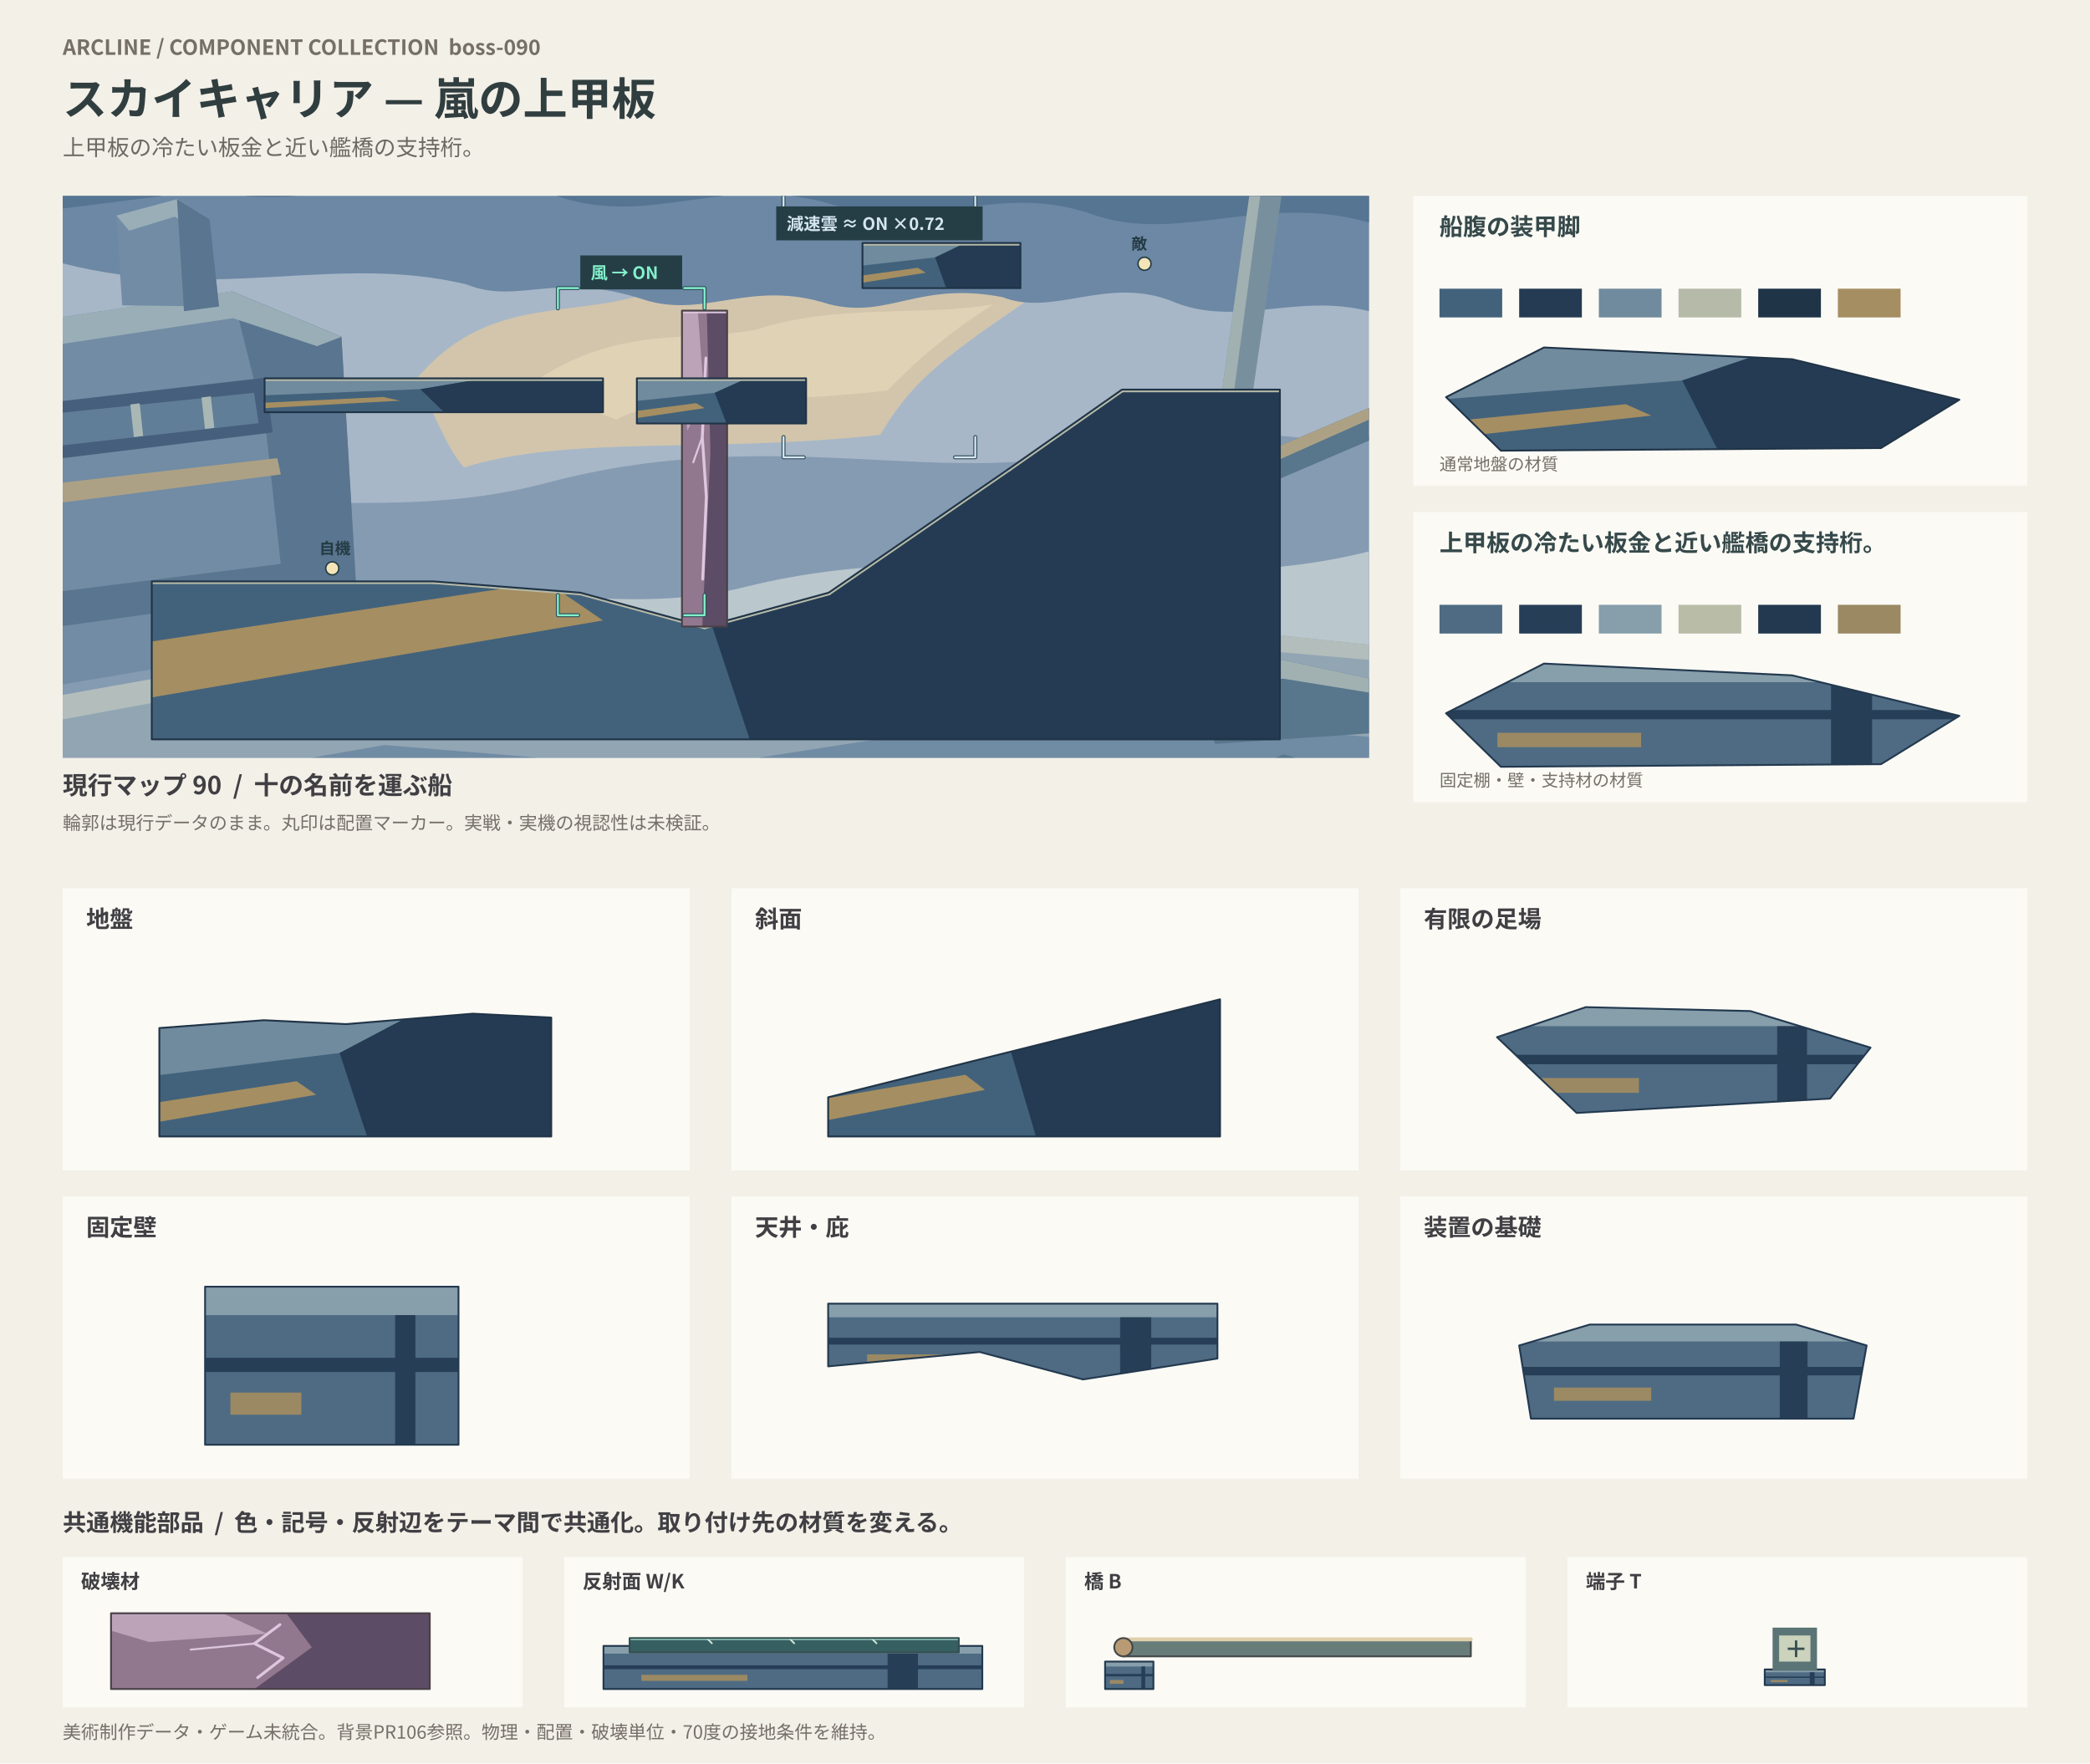
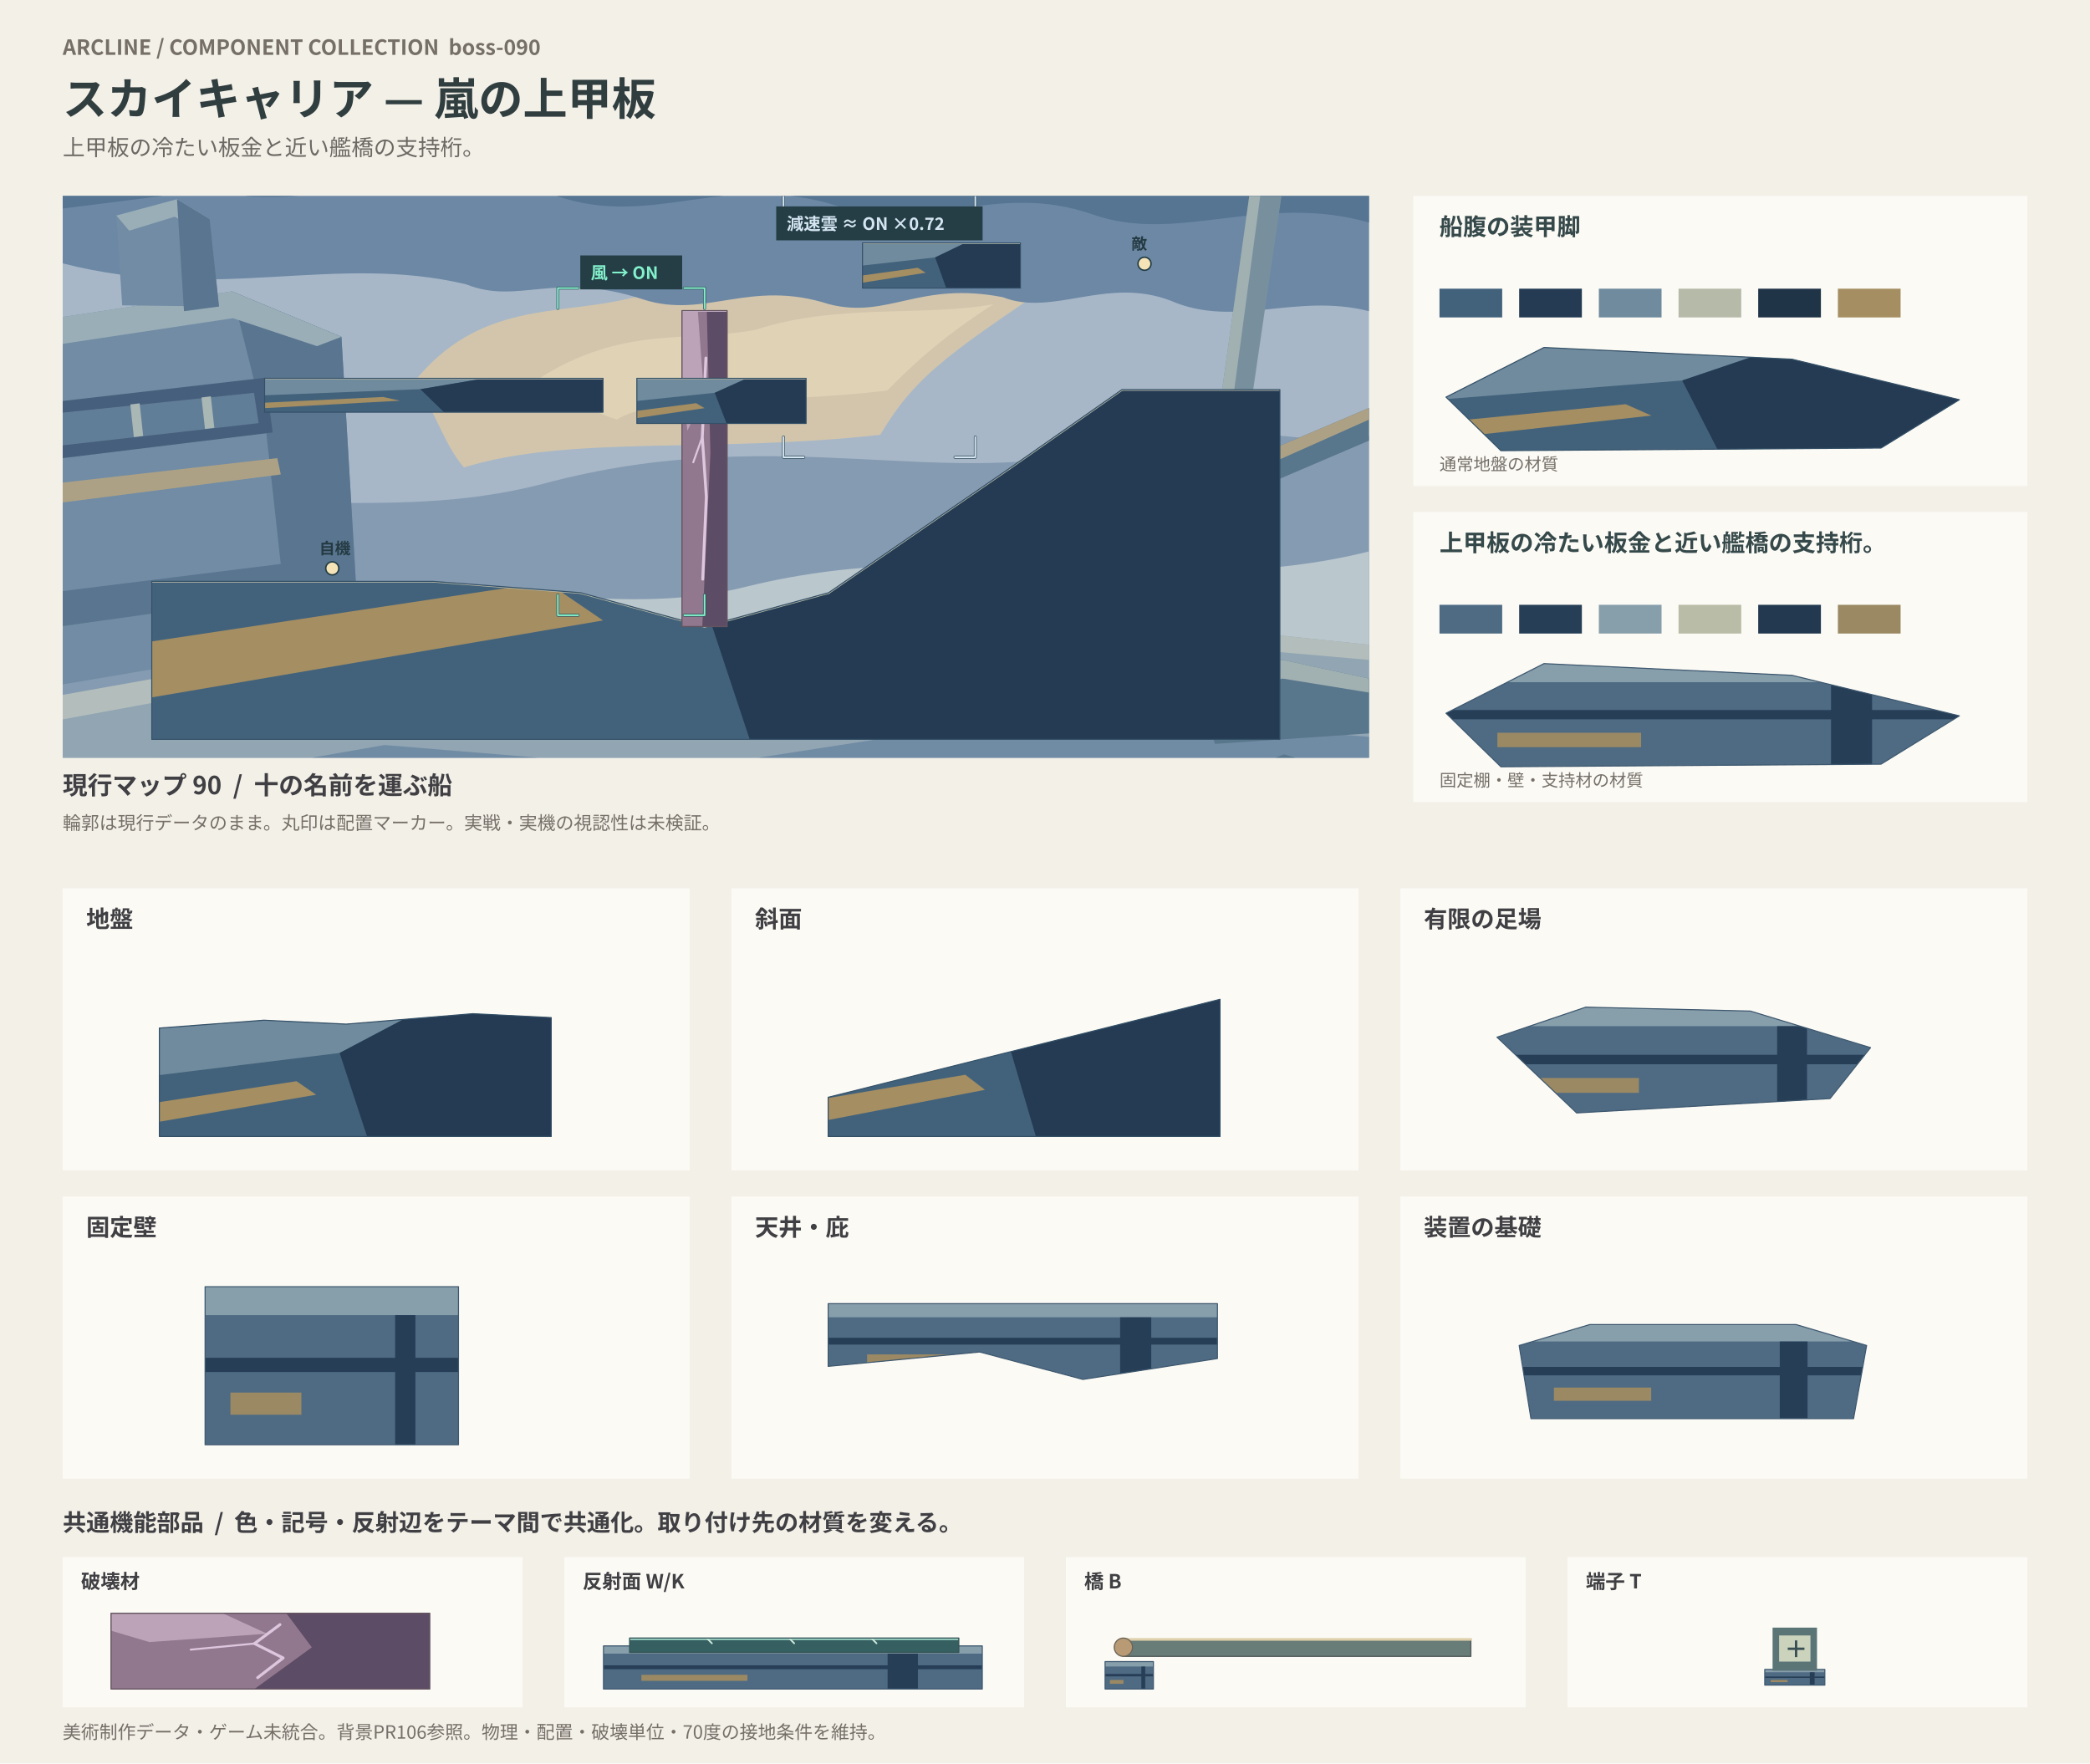
<svg xmlns="http://www.w3.org/2000/svg" width="1600" height="1350" viewBox="0 0 1600 1350">
  <defs>
    <clipPath id="boss_090_clip_1">
      <path d="M0 0 L1000 0 L1000 430 L0 430 Z" />
    </clipPath>
    <clipPath id="boss_090_clip_2">
      <path d="M0 420 L250 420 L380 430 L490 460 L600 430 L760 320 L860 250 L1000 250 L1000 560 L0 560 Z" />
    </clipPath>
    <clipPath id="boss_090_clip_3">
      <path d="M100 240 L400 240 L400 270 L100 270 Z" />
    </clipPath>
    <clipPath id="boss_090_clip_4">
      <path d="M470 180 L510 180 L510 460 L470 460 Z" />
    </clipPath>
    <clipPath id="boss_090_clip_5">
      <path d="M430 240 L580 240 L580 280 L430 280 Z" />
    </clipPath>
    <clipPath id="boss_090_clip_6">
      <path d="M630 120 L770 120 L770 160 L630 160 Z" />
    </clipPath>
    <clipPath id="boss_090_clip_7">
      <path d="M0 0 L1000 0 L1000 430 L0 430 Z" />
    </clipPath>
    <clipPath id="boss_090_clip_8">
      <path d="M1107 304 L1182 266 L1372 275 L1500 306 L1440 343 L1149 345 Z" />
    </clipPath>
    <clipPath id="boss_090_clip_9">
      <path d="M1107 546 L1182 508 L1372 517 L1500 548 L1440 585 L1149 587 Z" />
    </clipPath>
    <clipPath id="boss_090_clip_10">
      <path d="M0 70 L80 64 L143 67 L240 59 L300 62 L300 153 L0 153 Z" />
    </clipPath>
    <clipPath id="boss_090_clip_11">
      <path d="M0 123 L300 48 L300 153 L0 153 Z" />
    </clipPath>
    <clipPath id="boss_090_clip_12">
      <path d="M0 77 L68 54 L194 57 L286 85 L255 124 L61 135 Z" />
    </clipPath>
    <clipPath id="boss_090_clip_13">
      <path d="M35 32 L229 32 L229 153 L35 153 Z" />
    </clipPath>
    <clipPath id="boss_090_clip_14">
      <path d="M0 45 L298 45 L298 87 L195 103 L116 82 L0 93 Z" />
    </clipPath>
    <clipPath id="boss_090_clip_15">
      <path d="M17 77 L71 61 L229 61 L283 77 L273 133 L26 133 Z" />
    </clipPath>
    <clipPath id="boss_090_clip_16">
      <path d="M85 1235 L329 1235 L329 1293 L85 1293 Z" />
    </clipPath>
    <clipPath id="boss_090_clip_17">
      <path d="M462 1260 L752 1260 L752 1293 L462 1293 Z" />
    </clipPath>
    <clipPath id="boss_090_clip_18">
      <path d="M482 1254 L734 1254 L734 1265 L482 1265 Z" />
    </clipPath>
    <clipPath id="boss_090_clip_19">
      <path d="M846 1272 L883 1272 L883 1293 L846 1293 Z" />
    </clipPath>
    <clipPath id="boss_090_clip_20">
      <path d="M1351 1278 L1397 1278 L1397 1290 L1351 1290 Z" />
    </clipPath>
  </defs>
  <g style="white-space:pre;font-kerning:none;text-autospace:no-autospace" xml:space="preserve" font-family="Noto Sans CJK JP,Arial,sans-serif">
    <path d="M0 0 L1600 0 L1600 1350 L0 1350 Z" fill="#F3F0E8" />
    <text x="48" y="42" font-size="16" font-weight="600" fill="#756F67">ARCLINE / COMPONENT COLLECTION  boss-090</text>
    <text x="48" y="88" font-size="34" font-weight="600" fill="#313E40">スカイキャリア — 嵐の上甲板</text>
    <text x="48" y="119" font-size="17" font-weight="400" fill="#6C6863">上甲板の冷たい板金と近い艦橋の支持桁。</text>
    <g transform="matrix(1,0,0,1,48,150)">
      <g>
        <g clip-path="url(#boss_090_clip_7)">
          <path d="M0 0 L1000 0 L1000 430 L0 430 Z" fill="#EDEBE3" />
          <g transform="matrix(1,0,0,1,0,0)">
            <g clip-path="url(#boss_090_clip_1)">
              <g transform="matrix(0.8928571,0,0,0.8928571,0.0,-54.64286)">
                <path d="M0 0 h1120 v604 h-1120 Z" fill="#A7B7C7" />
                <path d="M301 221 C357 151 425 164 486 149 C552 134 589 145 653 124 C751 94 817 132 868 123 C764 194 733 212 701 266 C558 282 434 266 344 294 C326 273 320 245 301 221 Z" fill="#D2C5AC" />
                <path d="M408 218 C480 172 535 187 594 176 C664 153 739 165 798 154 C750 185 727 208 707 228 C610 240 507 232 475 253 C452 245 430 234 408 218 Z" fill="#E0D2B5" />
                <path d="M0 0 H1120 V160 C1057 144 1005 175 950 151 C895 130 849 165 806 148 C734 134 708 167 657 154 C589 132 551 167 498 150 C422 125 391 155 346 137 C233 110 132 153 0 119 Z" fill="#6C88A5" />
                <path d="M0 0 H1120 V84 C1029 58 956 103 883 77 C799 48 742 94 665 70 C567 39 506 90 423 61 C313 28 207 79 127 56 L0 72 Z" fill="#567592" />
                <path d="M0 349 C163 302 273 344 412 308 C616 253 760 317 903 275 C1001 247 1079 281 1120 267 V604 H0 Z" fill="#859BB2" />
                <path d="M236 419 C365 378 465 427 587 396 C778 349 944 410 1120 366 V604 H0 Z" fill="#BAC7CD" />
                <path d="M0 165 L145 143 L239 182 L254 437 L0 480 Z" fill="#718CA4" />
                <path d="M145 143 L239 182 L254 437 L195 450 L174 259 Z" fill="#59758F" />
                <path d="M0 165 L145 143 L239 182 L218 190 L146 166 L0 188 Z" fill="#9AAEB7" />
                <path d="M0 489 L258 443 L535 462 L842 417 L1120 446 V604 H0 Z" fill="#91A5B3" />
                <path d="M0 489 L258 443 L535 462 L842 417 L1120 446 V459 L845 435 L536 481 L261 462 L0 510 Z" fill="#B3BDBB" />
                <path d="M0 580 L276 532 L531 553 L854 503 L1120 525 V604 H0 Z" fill="#708BA4" />
                <path d="M0 237 L174 217 L180 264 L0 286 Z" fill="#465F7C" />
                <path d="M0 247 L164 230 L168 256 L0 275 Z" fill="#617E98" />
                <path d="M58 240 L66 239 L69 267 L61 268 Z" fill="#A9B7B5" />
                <path d="M119 234 L127 233 L130 260 L122 261 Z" fill="#A9B7B5" />
                <path d="M0 307 L184 286 L187 300 L0 324 Z" fill="#ADA185" />
                <path d="M0 400 L193 376 L200 402 L0 430 Z" fill="#59758F" />
                <path d="M51 155 L46 78 L98 64 L126 81 L134 156 Z" fill="#718CA4" />
                <path d="M46 78 L98 64 L126 81 L112 88 L96 79 L57 91 Z" fill="#9AAEB7" />
                <path d="M98 64 L126 81 L134 156 L104 160 Z" fill="#59758F" />
                <path d="M1026 0 H1054 L1006 328 L1041 481 L1016 487 L980 328 Z" fill="#78909E" />
                <path d="M1026 0 H1035 L991 328 L1027 485 L1016 487 L980 328 Z" fill="#A1B1B2" />
                <path d="M1000 294 L1120 243 V271 L1003 321 Z" fill="#58768C" />
                <path d="M1000 294 L1120 243 V253 L1001 306 Z" fill="#ADA185" />
                <path d="M969 475 L1046 459 L1120 475 V522 L988 531 Z" fill="#58768C" />
                <path d="M969 475 L1046 459 L1120 475 V487 L1046 475 L981 490 Z" fill="#A1B1B2" />
                <path d="M0 604 V575 L120 548 L227 580 L255 604 Z" fill="#465F7C" />
                <path d="M1120 561 L1047 540 L963 574 L938 604 H1120 Z" fill="#58768C" />
              </g>
            </g>
          </g>
          <g transform="matrix(0.8636364,0,0,0.8636364,68.18182,-67.63636)">
            <g>
              <g>
                <g clip-path="url(#boss_090_clip_2)">
                  <path d="M0 420 L250 420 L380 430 L490 460 L600 430 L760 320 L860 250 L1000 250 L1000 560 L0 560 Z" fill="#42627C" />
                  <path d="M0 250 L650.0 250 L460.0 349.2 L0 405.0 Z" fill="#708B9D" />
                  <path d="M650.0 250 L1000 250 L1000 560 L530.0 560 L460.0 349.2 Z" fill="#243B53" />
                  <path d="M0 473.2 L350.0 420.5 L400.0 454.6 L0 522.8 Z" fill="#A58E61" />
-                   <path d="M0 420 L250 420" fill="none" stroke="#B6BAA8" stroke-width="4" stroke-linejoin="round" stroke-linecap="round" vector-effect="non-scaling-stroke" />
-                   <path d="M250 420 L380 430" fill="none" stroke="#B6BAA8" stroke-width="4" stroke-linejoin="round" stroke-linecap="round" vector-effect="non-scaling-stroke" />
-                   <path d="M380 430 L490 460" fill="none" stroke="#B6BAA8" stroke-width="4" stroke-linejoin="round" stroke-linecap="round" vector-effect="non-scaling-stroke" />
-                   <path d="M490 460 L600 430" fill="none" stroke="#B6BAA8" stroke-width="4" stroke-linejoin="round" stroke-linecap="round" vector-effect="non-scaling-stroke" />
-                   <path d="M600 430 L760 320" fill="none" stroke="#B6BAA8" stroke-width="4" stroke-linejoin="round" stroke-linecap="round" vector-effect="non-scaling-stroke" />
-                   <path d="M760 320 L860 250" fill="none" stroke="#B6BAA8" stroke-width="4" stroke-linejoin="round" stroke-linecap="round" vector-effect="non-scaling-stroke" />
-                   <path d="M860 250 L1000 250" fill="none" stroke="#B6BAA8" stroke-width="4" stroke-linejoin="round" stroke-linecap="round" vector-effect="non-scaling-stroke" />
+                   <path d="M0 420 L250 420" fill="none" stroke="#B6BAA8" stroke-width="1.8" stroke-linejoin="round" stroke-linecap="round" vector-effect="non-scaling-stroke" />
+                   <path d="M250 420 L380 430" fill="none" stroke="#B6BAA8" stroke-width="1.8" stroke-linejoin="round" stroke-linecap="round" vector-effect="non-scaling-stroke" />
+                   <path d="M380 430 L490 460" fill="none" stroke="#B6BAA8" stroke-width="1.8" stroke-linejoin="round" stroke-linecap="round" vector-effect="non-scaling-stroke" />
+                   <path d="M490 460 L600 430" fill="none" stroke="#B6BAA8" stroke-width="1.8" stroke-linejoin="round" stroke-linecap="round" vector-effect="non-scaling-stroke" />
+                   <path d="M600 430 L760 320" fill="none" stroke="#B6BAA8" stroke-width="1.8" stroke-linejoin="round" stroke-linecap="round" vector-effect="non-scaling-stroke" />
+                   <path d="M760 320 L860 250" fill="none" stroke="#B6BAA8" stroke-width="1.8" stroke-linejoin="round" stroke-linecap="round" vector-effect="non-scaling-stroke" />
+                   <path d="M860 250 L1000 250" fill="none" stroke="#B6BAA8" stroke-width="1.8" stroke-linejoin="round" stroke-linecap="round" vector-effect="non-scaling-stroke" />
                </g>
              </g>
-               <path d="M0 420 L250 420 L380 430 L490 460 L600 430 L760 320 L860 250 L1000 250 L1000 560 L0 560 Z" fill="none" stroke="#203447" stroke-width="1.4" stroke-linejoin="round" stroke-linecap="round" vector-effect="non-scaling-stroke" />
+               <path d="M0 420 L250 420 L380 430 L490 460 L600 430 L760 320 L860 250 L1000 250 L1000 560 L0 560 Z" fill="none" stroke="#345067" stroke-width="0.8" stroke-linejoin="round" stroke-linecap="round" vector-effect="non-scaling-stroke" />
            </g>
            <g>
              <g>
                <g clip-path="url(#boss_090_clip_3)">
                  <path d="M100 240 L400 240 L400 270 L100 270 Z" fill="#42627C" />
                  <path d="M100 240 L295.0 240 L238.0 249.6 L100 255.0 Z" fill="#708B9D" />
                  <path d="M295.0 240 L400 240 L400 270 L259.0 270 L238.0 249.6 Z" fill="#243B53" />
                  <path d="M100 261.6 L205.0 256.5 L220.0 259.8 L100 266.4 Z" fill="#A58E61" />
-                   <path d="M100 240 L400 240" fill="none" stroke="#B6BAA8" stroke-width="4" stroke-linejoin="round" stroke-linecap="round" vector-effect="non-scaling-stroke" />
+                   <path d="M100 240 L400 240" fill="none" stroke="#B6BAA8" stroke-width="1.8" stroke-linejoin="round" stroke-linecap="round" vector-effect="non-scaling-stroke" />
                </g>
              </g>
-               <path d="M100 240 L400 240 L400 270 L100 270 Z" fill="none" stroke="#203447" stroke-width="1.4" stroke-linejoin="round" stroke-linecap="round" vector-effect="non-scaling-stroke" />
+               <path d="M100 240 L400 240 L400 270 L100 270 Z" fill="none" stroke="#345067" stroke-width="0.8" stroke-linejoin="round" stroke-linecap="round" vector-effect="non-scaling-stroke" />
            </g>
            <g>
              <g>
                <g clip-path="url(#boss_090_clip_4)">
                  <path d="M470 180 L510 180 L510 460 L470 460 Z" fill="#92788E" />
                  <path d="M492.0 180 L510 180 L510 460 L488.0 460 L495.2 306.0 Z" fill="#5D4C65" />
                  <path d="M470 180 L484.0 180 L489.6 255.6 L474.8 286.4 L470 244.4 Z" fill="#BCA3B7" />
                  <path d="M491.2 222.0 L488.0 292.0 L491.6 345.2 L488.4 418.0" fill="none" stroke="#DDC7DE" stroke-width="2.2" stroke-linejoin="round" stroke-linecap="round" vector-effect="non-scaling-stroke" />
                  <path d="M488.0 292.0 L480.0 314.4" fill="none" stroke="#DDC7DE" stroke-width="1.5" stroke-linejoin="round" stroke-linecap="round" vector-effect="non-scaling-stroke" />
-                   <path d="M470 180 L510 180" fill="none" stroke="#DDC7DE" stroke-width="4" stroke-linejoin="round" stroke-linecap="round" vector-effect="non-scaling-stroke" />
+                   <path d="M470 180 L510 180" fill="none" stroke="#DDC7DE" stroke-width="1.8" stroke-linejoin="round" stroke-linecap="round" vector-effect="non-scaling-stroke" />
                </g>
              </g>
-               <path d="M470 180 L510 180 L510 460 L470 460 Z" fill="none" stroke="#494047" stroke-width="1.4" stroke-linejoin="round" stroke-linecap="round" vector-effect="non-scaling-stroke" />
+               <path d="M470 180 L510 180 L510 460 L470 460 Z" fill="none" stroke="#635460" stroke-width="0.9" stroke-linejoin="round" stroke-linecap="round" vector-effect="non-scaling-stroke" />
            </g>
            <g>
              <g>
                <g clip-path="url(#boss_090_clip_5)">
                  <path d="M430 240 L580 240 L580 280 L430 280 Z" fill="#42627C" />
                  <path d="M430 240 L527.5 240 L499.0 252.8 L430 260.0 Z" fill="#708B9D" />
                  <path d="M527.5 240 L580 240 L580 280 L509.5 280 L499.0 252.8 Z" fill="#243B53" />
                  <path d="M430 268.8 L482.5 262.0 L490.0 266.4 L430 275.2 Z" fill="#A58E61" />
-                   <path d="M430 240 L580 240" fill="none" stroke="#B6BAA8" stroke-width="4" stroke-linejoin="round" stroke-linecap="round" vector-effect="non-scaling-stroke" />
+                   <path d="M430 240 L580 240" fill="none" stroke="#B6BAA8" stroke-width="1.8" stroke-linejoin="round" stroke-linecap="round" vector-effect="non-scaling-stroke" />
                </g>
              </g>
-               <path d="M430 240 L580 240 L580 280 L430 280 Z" fill="none" stroke="#203447" stroke-width="1.4" stroke-linejoin="round" stroke-linecap="round" vector-effect="non-scaling-stroke" />
+               <path d="M430 240 L580 240 L580 280 L430 280 Z" fill="none" stroke="#345067" stroke-width="0.8" stroke-linejoin="round" stroke-linecap="round" vector-effect="non-scaling-stroke" />
            </g>
            <g>
              <g>
                <g clip-path="url(#boss_090_clip_6)">
                  <path d="M630 120 L770 120 L770 160 L630 160 Z" fill="#42627C" />
                  <path d="M630 120 L721.0 120 L694.4 132.8 L630 140.0 Z" fill="#708B9D" />
                  <path d="M721.0 120 L770 120 L770 160 L704.2 160 L694.4 132.8 Z" fill="#243B53" />
                  <path d="M630 148.8 L679.0 142.0 L686.0 146.4 L630 155.2 Z" fill="#A58E61" />
-                   <path d="M630 120 L770 120" fill="none" stroke="#B6BAA8" stroke-width="4" stroke-linejoin="round" stroke-linecap="round" vector-effect="non-scaling-stroke" />
+                   <path d="M630 120 L770 120" fill="none" stroke="#B6BAA8" stroke-width="1.8" stroke-linejoin="round" stroke-linecap="round" vector-effect="non-scaling-stroke" />
                </g>
              </g>
-               <path d="M630 120 L770 120 L770 160 L630 160 Z" fill="none" stroke="#203447" stroke-width="1.4" stroke-linejoin="round" stroke-linecap="round" vector-effect="non-scaling-stroke" />
-             </g>
-             <g>
-               <path d="M578 70 H560 V88 M712 70 H730 V88 M560 292 V310 H578 M712 310 H730 V292" fill="none" stroke="#304C58" stroke-width="3" stroke-linejoin="round" stroke-linecap="round" vector-effect="non-scaling-stroke" />
-               <path d="M578 70 H560 V88 M712 70 H730 V88 M560 292 V310 H578 M712 310 H730 V292" fill="none" stroke="#D5E6F2" stroke-width="1.5" stroke-linejoin="round" stroke-linecap="round" vector-effect="non-scaling-stroke" />
+               <path d="M630 120 L770 120 L770 160 L630 160 Z" fill="none" stroke="#345067" stroke-width="0.8" stroke-linejoin="round" stroke-linecap="round" vector-effect="non-scaling-stroke" />
+             </g>
+             <g>
+               <path d="M578 70 H560 V88 M712 70 H730 V88 M560 292 V310 H578 M712 310 H730 V292" fill="none" stroke="#304C58" stroke-width="2.2" stroke-linejoin="round" stroke-linecap="round" vector-effect="non-scaling-stroke" />
+               <path d="M578 70 H560 V88 M712 70 H730 V88 M560 292 V310 H578 M712 310 H730 V292" fill="none" stroke="#D5E6F2" stroke-width="1.3" stroke-linejoin="round" stroke-linecap="round" vector-effect="non-scaling-stroke" />
              <path d="M553.526 87.579 L736.474 87.579 L736.474 117.684 L553.526 117.684 Z" fill="#253E46" />
              <text x="562.789" y="108.421" font-size="15.053" font-weight="600" fill="#D5E6F2">減速雲 ≈ ON ×0.72</text>
            </g>
            <g>
-               <path d="M378 160 H360 V178 M472 160 H490 V178 M360 432 V450 H378 M472 450 H490 V432" fill="none" stroke="#304C58" stroke-width="3" stroke-linejoin="round" stroke-linecap="round" vector-effect="non-scaling-stroke" />
-               <path d="M378 160 H360 V178 M472 160 H490 V178 M360 432 V450 H378 M472 450 H490 V432" fill="none" stroke="#83F1CB" stroke-width="1.5" stroke-linejoin="round" stroke-linecap="round" vector-effect="non-scaling-stroke" />
+               <path d="M378 160 H360 V178 M472 160 H490 V178 M360 432 V450 H378 M472 450 H490 V432" fill="none" stroke="#304C58" stroke-width="2.2" stroke-linejoin="round" stroke-linecap="round" vector-effect="non-scaling-stroke" />
+               <path d="M378 160 H360 V178 M472 160 H490 V178 M360 432 V450 H378 M472 450 H490 V432" fill="none" stroke="#83F1CB" stroke-width="1.3" stroke-linejoin="round" stroke-linecap="round" vector-effect="non-scaling-stroke" />
              <path d="M379.842 131.053 L470.158 131.053 L470.158 161.158 L379.842 161.158 Z" fill="#253E46" />
              <text x="389.105" y="151.895" font-size="15.053" font-weight="600" fill="#83F1CB">風 → ON</text>
            </g>
            <ellipse cx="160" cy="408.421" rx="5.789" ry="5.789" fill="#F5E4B8" stroke="#233D44" stroke-width="1.3" stroke-linejoin="round" stroke-linecap="round" />
            <text x="148.421" y="395.684" font-size="13.895" font-weight="600" fill="#243A43">自機</text>
            <ellipse cx="880" cy="138.421" rx="5.789" ry="5.789" fill="#F5E4B8" stroke="#233D44" stroke-width="1.3" stroke-linejoin="round" stroke-linecap="round" />
            <text x="868.421" y="125.684" font-size="13.895" font-weight="600" fill="#243A43">敵</text>
          </g>
        </g>
      </g>
    </g>
    <text x="48" y="608" font-size="19" font-weight="600" fill="#403F43">現行マップ 90  /  十の名前を運ぶ船</text>
    <text x="48" y="635" font-size="14" font-weight="400" fill="#756F68">輪郭は現行データのまま。丸印は配置マーカー。実戦・実機の視認性は未検証。</text>
    <path d="M1082 150 L1552 150 L1552 372 L1082 372 Z" fill="#FBFAF5" />
    <text x="1102" y="180.0" font-size="18" font-weight="600" fill="#36494A">船腹の装甲脚</text>
    <path d="M1102 221 L1150 221 L1150 243 L1102 243 Z" fill="#42627C" />
    <path d="M1163 221 L1211 221 L1211 243 L1163 243 Z" fill="#243B53" />
    <path d="M1224 221 L1272 221 L1272 243 L1224 243 Z" fill="#708B9D" />
    <path d="M1285 221 L1333 221 L1333 243 L1285 243 Z" fill="#B6BAA8" />
    <path d="M1346 221 L1394 221 L1394 243 L1346 243 Z" fill="#203447" />
    <path d="M1407 221 L1455 221 L1455 243 L1407 243 Z" fill="#A58E61" />
    <g>
      <g>
        <g clip-path="url(#boss_090_clip_8)">
          <path d="M1107 304 L1182 266 L1372 275 L1500 306 L1440 343 L1149 345 Z" fill="#42627C" />
          <path d="M1107 266 L1362.45 266 L1287.78 291.28 L1107 305.5 Z" fill="#708B9D" />
          <path d="M1362.45 266 L1500 266 L1500 345 L1315.29 345 L1287.78 291.28 Z" fill="#243B53" />
          <path d="M1107 322.88 L1244.55 309.45 L1264.2 318.14 L1107 335.52 Z" fill="#A58E61" />
        </g>
      </g>
-       <path d="M1107 304 L1182 266 L1372 275 L1500 306 L1440 343 L1149 345 Z" fill="none" stroke="#203447" stroke-width="1.4" stroke-linejoin="round" stroke-linecap="round" />
+       <path d="M1107 304 L1182 266 L1372 275 L1500 306 L1440 343 L1149 345 Z" fill="none" stroke="#345067" stroke-width="0.8" stroke-linejoin="round" stroke-linecap="round" />
    </g>
    <text x="1102" y="360" font-size="13" font-weight="400" fill="#756F68">通常地盤の材質</text>
    <path d="M1082 392 L1552 392 L1552 614 L1082 614 Z" fill="#FBFAF5" />
    <text x="1102" y="422.0" font-size="18" font-weight="600" fill="#36494A">上甲板の冷たい板金と近い艦橋の支持桁。</text>
    <path d="M1102 463 L1150 463 L1150 485 L1102 485 Z" fill="#4E6B83" />
    <path d="M1163 463 L1211 463 L1211 485 L1163 485 Z" fill="#273E57" />
    <path d="M1224 463 L1272 463 L1272 485 L1224 485 Z" fill="#879EAB" />
    <path d="M1285 463 L1333 463 L1333 485 L1285 485 Z" fill="#B9BCA6" />
    <path d="M1346 463 L1394 463 L1394 485 L1346 485 Z" fill="#23394F" />
    <path d="M1407 463 L1455 463 L1455 485 L1407 485 Z" fill="#9B8963" />
    <g>
      <g>
        <g clip-path="url(#boss_090_clip_9)">
          <path d="M1107 546 L1182 508 L1372 517 L1500 548 L1440 585 L1149 587 Z" fill="#4E6B83" />
          <path d="M1107 508 L1500 508 L1500 522.22 L1107 522.22 Z" fill="#879EAB" />
          <path d="M1107 543.55 L1500 543.55 L1500 550.66 L1107 550.66 Z" fill="#273E57" />
          <path d="M1146.3 560.93 L1256.34 560.93 L1256.34 571.99 L1146.3 571.99 Z" fill="#9B8963" />
          <path d="M1401.75 522.22 L1433.19 522.22 L1433.19 587 L1401.75 587 Z" fill="#273E57" />
        </g>
      </g>
-       <path d="M1107 546 L1182 508 L1372 517 L1500 548 L1440 585 L1149 587 Z" fill="none" stroke="#23394F" stroke-width="1.4" stroke-linejoin="round" stroke-linecap="round" />
+       <path d="M1107 546 L1182 508 L1372 517 L1500 548 L1440 585 L1149 587 Z" fill="none" stroke="#3D576E" stroke-width="0.8" stroke-linejoin="round" stroke-linecap="round" />
    </g>
    <text x="1102" y="602" font-size="13" font-weight="400" fill="#756F68">固定棚・壁・支持材の材質</text>
    <path d="M48 680 L528 680 L528 896 L48 896 Z" fill="#FBFAF5" />
    <text x="66" y="710" font-size="18" font-weight="600" fill="#403F43">地盤</text>
    <g transform="matrix(1,0,0,1,122,717)">
      <g>
        <g>
          <g clip-path="url(#boss_090_clip_10)">
            <path d="M0 70 L80 64 L143 67 L240 59 L300 62 L300 153 L0 153 Z" fill="#42627C" />
            <path d="M0 59 L195.0 59 L138.0 89.08 L0 106.0 Z" fill="#708B9D" />
            <path d="M195.0 59 L300 59 L300 153 L159.0 153 L138.0 89.08 Z" fill="#243B53" />
            <path d="M0 126.68 L105.0 110.7 L120.0 121.04 L0 141.72 Z" fill="#A58E61" />
          </g>
        </g>
-         <path d="M0 70 L80 64 L143 67 L240 59 L300 62 L300 153 L0 153 Z" fill="none" stroke="#203447" stroke-width="1.4" stroke-linejoin="round" stroke-linecap="round" />
+         <path d="M0 70 L80 64 L143 67 L240 59 L300 62 L300 153 L0 153 Z" fill="none" stroke="#345067" stroke-width="0.8" stroke-linejoin="round" stroke-linecap="round" />
      </g>
    </g>
    <path d="M560 680 L1040 680 L1040 896 L560 896 Z" fill="#FBFAF5" />
    <text x="578" y="710" font-size="18" font-weight="600" fill="#403F43">斜面</text>
    <g transform="matrix(1,0,0,1,634,717)">
      <g>
        <g>
          <g clip-path="url(#boss_090_clip_11)">
            <path d="M0 123 L300 48 L300 153 L0 153 Z" fill="#42627C" />
            <path d="M0 48 L195.0 48 L138.0 81.6 L0 100.5 Z" fill="#708B9D" />
            <path d="M195.0 48 L300 48 L300 153 L159.0 153 L138.0 81.6 Z" fill="#243B53" />
            <path d="M0 123.6 L105.0 105.75 L120.0 117.3 L0 140.4 Z" fill="#A58E61" />
          </g>
        </g>
-         <path d="M0 123 L300 48 L300 153 L0 153 Z" fill="none" stroke="#203447" stroke-width="1.4" stroke-linejoin="round" stroke-linecap="round" />
+         <path d="M0 123 L300 48 L300 153 L0 153 Z" fill="none" stroke="#345067" stroke-width="0.8" stroke-linejoin="round" stroke-linecap="round" />
      </g>
    </g>
    <path d="M1072 680 L1552 680 L1552 896 L1072 896 Z" fill="#FBFAF5" />
    <text x="1090" y="710" font-size="18" font-weight="600" fill="#403F43">有限の足場</text>
    <g transform="matrix(1,0,0,1,1146,717)">
      <g>
        <g>
          <g clip-path="url(#boss_090_clip_12)">
            <path d="M0 77 L68 54 L194 57 L286 85 L255 124 L61 135 Z" fill="#4E6B83" />
            <path d="M0 54 L286 54 L286 68.58 L0 68.58 Z" fill="#879EAB" />
            <path d="M0 90.45 L286 90.45 L286 97.74 L0 97.74 Z" fill="#273E57" />
            <path d="M28.6 108.27 L108.68 108.27 L108.68 119.61 L28.6 119.61 Z" fill="#9B8963" />
            <path d="M214.5 68.58 L237.38 68.58 L237.38 135 L214.5 135 Z" fill="#273E57" />
          </g>
        </g>
-         <path d="M0 77 L68 54 L194 57 L286 85 L255 124 L61 135 Z" fill="none" stroke="#23394F" stroke-width="1.4" stroke-linejoin="round" stroke-linecap="round" />
+         <path d="M0 77 L68 54 L194 57 L286 85 L255 124 L61 135 Z" fill="none" stroke="#3D576E" stroke-width="0.8" stroke-linejoin="round" stroke-linecap="round" />
      </g>
    </g>
    <path d="M48 916 L528 916 L528 1132 L48 1132 Z" fill="#FBFAF5" />
    <text x="66" y="946" font-size="18" font-weight="600" fill="#403F43">固定壁</text>
    <g transform="matrix(1,0,0,1,122,953)">
      <g>
        <g>
          <g clip-path="url(#boss_090_clip_13)">
            <path d="M35 32 L229 32 L229 153 L35 153 Z" fill="#4E6B83" />
            <path d="M35 32 L229 32 L229 53.78 L35 53.78 Z" fill="#879EAB" />
            <path d="M35 86.45 L229 86.45 L229 97.34 L35 97.34 Z" fill="#273E57" />
            <path d="M54.4 113.07 L108.72 113.07 L108.72 130.01 L54.4 130.01 Z" fill="#9B8963" />
            <path d="M180.5 53.78 L196.02 53.78 L196.02 153 L180.5 153 Z" fill="#273E57" />
          </g>
        </g>
-         <path d="M35 32 L229 32 L229 153 L35 153 Z" fill="none" stroke="#23394F" stroke-width="1.4" stroke-linejoin="round" stroke-linecap="round" />
+         <path d="M35 32 L229 32 L229 153 L35 153 Z" fill="none" stroke="#3D576E" stroke-width="0.8" stroke-linejoin="round" stroke-linecap="round" />
      </g>
    </g>
    <path d="M560 916 L1040 916 L1040 1132 L560 1132 Z" fill="#FBFAF5" />
    <text x="578" y="946" font-size="18" font-weight="600" fill="#403F43">天井・庇</text>
    <g transform="matrix(1,0,0,1,634,953)">
      <g>
        <g>
          <g clip-path="url(#boss_090_clip_14)">
            <path d="M0 45 L298 45 L298 87 L195 103 L116 82 L0 93 Z" fill="#4E6B83" />
            <path d="M0 45 L298 45 L298 55.44 L0 55.44 Z" fill="#879EAB" />
            <path d="M0 71.1 L298 71.1 L298 76.32 L0 76.32 Z" fill="#273E57" />
            <path d="M29.8 83.86 L113.24 83.86 L113.24 91.98 L29.8 91.98 Z" fill="#9B8963" />
            <path d="M223.5 55.44 L247.34 55.44 L247.34 103 L223.5 103 Z" fill="#273E57" />
          </g>
        </g>
-         <path d="M0 45 L298 45 L298 87 L195 103 L116 82 L0 93 Z" fill="none" stroke="#23394F" stroke-width="1.4" stroke-linejoin="round" stroke-linecap="round" />
+         <path d="M0 45 L298 45 L298 87 L195 103 L116 82 L0 93 Z" fill="none" stroke="#3D576E" stroke-width="0.8" stroke-linejoin="round" stroke-linecap="round" />
      </g>
    </g>
    <path d="M1072 916 L1552 916 L1552 1132 L1072 1132 Z" fill="#FBFAF5" />
    <text x="1090" y="946" font-size="18" font-weight="600" fill="#403F43">装置の基礎</text>
    <g transform="matrix(1,0,0,1,1146,953)">
      <g>
        <g>
          <g clip-path="url(#boss_090_clip_15)">
            <path d="M17 77 L71 61 L229 61 L283 77 L273 133 L26 133 Z" fill="#4E6B83" />
            <path d="M17 61 L283 61 L283 73.96 L17 73.96 Z" fill="#879EAB" />
            <path d="M17 93.4 L283 93.4 L283 99.88 L17 99.88 Z" fill="#273E57" />
            <path d="M43.6 109.24 L118.08 109.24 L118.08 119.32 L43.6 119.32 Z" fill="#9B8963" />
            <path d="M216.5 73.96 L237.78 73.96 L237.78 133 L216.5 133 Z" fill="#273E57" />
          </g>
        </g>
-         <path d="M17 77 L71 61 L229 61 L283 77 L273 133 L26 133 Z" fill="none" stroke="#23394F" stroke-width="1.4" stroke-linejoin="round" stroke-linecap="round" />
+         <path d="M17 77 L71 61 L229 61 L283 77 L273 133 L26 133 Z" fill="none" stroke="#3D576E" stroke-width="0.8" stroke-linejoin="round" stroke-linecap="round" />
      </g>
    </g>
    <text x="48" y="1172" font-size="18" font-weight="600" fill="#403F43">共通機能部品  /  色・記号・反射辺をテーマ間で共通化。取り付け先の材質を変える。</text>
    <path d="M48 1192 L400 1192 L400 1307 L48 1307 Z" fill="#FBFAF5" />
    <text x="62" y="1216" font-size="15" font-weight="600" fill="#403F43">破壊材</text>
    <g>
      <g>
        <g clip-path="url(#boss_090_clip_16)">
          <path d="M85 1235 L329 1235 L329 1293 L85 1293 Z" fill="#92788E" />
          <path d="M219.2 1235 L329 1235 L329 1293 L194.8 1293 L238.72 1261.1 Z" fill="#5D4C65" />
          <path d="M85 1235 L170.4 1235 L204.56 1250.66 L114.28 1257.04 L85 1248.34 Z" fill="#BCA3B7" />
          <path d="M214.32 1243.7 L194.8 1258.2 L216.76 1269.22 L197.24 1284.3" fill="none" stroke="#DDC7DE" stroke-width="2.2" stroke-linejoin="round" stroke-linecap="round" />
          <path d="M194.8 1258.2 L146.0 1262.84" fill="none" stroke="#DDC7DE" stroke-width="1.5" stroke-linejoin="round" stroke-linecap="round" />
        </g>
      </g>
-       <path d="M85 1235 L329 1235 L329 1293 L85 1293 Z" fill="none" stroke="#494047" stroke-width="1.4" stroke-linejoin="round" stroke-linecap="round" />
+       <path d="M85 1235 L329 1235 L329 1293 L85 1293 Z" fill="none" stroke="#635460" stroke-width="0.9" stroke-linejoin="round" stroke-linecap="round" />
    </g>
    <path d="M432 1192 L784 1192 L784 1307 L432 1307 Z" fill="#FBFAF5" />
    <text x="446" y="1216" font-size="15" font-weight="600" fill="#403F43">反射面 W/K</text>
    <g>
      <g>
        <g clip-path="url(#boss_090_clip_17)">
          <path d="M462 1260 L752 1260 L752 1293 L462 1293 Z" fill="#4E6B83" />
          <path d="M462 1260 L752 1260 L752 1265.94 L462 1265.94 Z" fill="#879EAB" />
          <path d="M462 1274.85 L752 1274.85 L752 1277.82 L462 1277.82 Z" fill="#273E57" />
          <path d="M491.0 1282.11 L572.2 1282.11 L572.2 1286.73 L491.0 1286.73 Z" fill="#9B8963" />
          <path d="M679.5 1265.94 L702.7 1265.94 L702.7 1293 L679.5 1293 Z" fill="#273E57" />
        </g>
      </g>
-       <path d="M462 1260 L752 1260 L752 1293 L462 1293 Z" fill="none" stroke="#23394F" stroke-width="1.4" stroke-linejoin="round" stroke-linecap="round" />
+       <path d="M462 1260 L752 1260 L752 1293 L462 1293 Z" fill="none" stroke="#3D576E" stroke-width="0.8" stroke-linejoin="round" stroke-linecap="round" />
    </g>
    <g>
      <g>
        <g clip-path="url(#boss_090_clip_18)">
          <path d="M482 1254 L734 1254 L734 1265 L482 1265 Z" fill="#355F60" />
          <path d="M482 1254 L734 1254" fill="none" stroke="#A5DDCD" stroke-width="3" stroke-linejoin="round" stroke-linecap="round" />
          <path d="M541.0 1254.0 L545.0 1258.0" fill="none" stroke="#CDE7DA" stroke-width="1.3" stroke-linejoin="round" stroke-linecap="round" />
          <path d="M604.0 1254.0 L608.0 1258.0" fill="none" stroke="#CDE7DA" stroke-width="1.3" stroke-linejoin="round" stroke-linecap="round" />
          <path d="M667.0 1254.0 L671.0 1258.0" fill="none" stroke="#CDE7DA" stroke-width="1.3" stroke-linejoin="round" stroke-linecap="round" />
        </g>
      </g>
-       <path d="M482 1254 L734 1254 L734 1265 L482 1265 Z" fill="none" stroke="#344E51" stroke-width="1.4" stroke-linejoin="round" stroke-linecap="round" />
+       <path d="M482 1254 L734 1254 L734 1265 L482 1265 Z" fill="none" stroke="#345456" stroke-width="0.9" stroke-linejoin="round" stroke-linecap="round" />
    </g>
    <path d="M816 1192 L1168 1192 L1168 1307 L816 1307 Z" fill="#FBFAF5" />
    <text x="830" y="1216" font-size="15" font-weight="600" fill="#403F43">橋 B</text>
    <g>
      <g>
        <g clip-path="url(#boss_090_clip_19)">
          <path d="M846 1272 L883 1272 L883 1293 L846 1293 Z" fill="#4E6B83" />
          <path d="M846 1272 L883 1272 L883 1275.78 L846 1275.78 Z" fill="#879EAB" />
          <path d="M846 1281.45 L883 1281.45 L883 1283.34 L846 1283.34 Z" fill="#273E57" />
          <path d="M849.7 1286.07 L860.06 1286.07 L860.06 1289.01 L849.7 1289.01 Z" fill="#9B8963" />
          <path d="M873.75 1275.78 L876.71 1275.78 L876.71 1293 L873.75 1293 Z" fill="#273E57" />
        </g>
      </g>
-       <path d="M846 1272 L883 1272 L883 1293 L846 1293 Z" fill="none" stroke="#23394F" stroke-width="1.4" stroke-linejoin="round" stroke-linecap="round" />
-     </g>
-     <g>
-       <path d="M860 1255 L1126 1255 L1126 1268 L860 1268 Z" fill="#687C78" stroke="#44474A" stroke-width="1.4" stroke-linejoin="round" stroke-linecap="round" />
-       <path d="M860 1255 L1126 1255" fill="none" stroke="#E0D0AB" stroke-width="3" stroke-linejoin="round" stroke-linecap="round" />
-       <ellipse cx="860" cy="1261" rx="7" ry="7" fill="#B89B74" stroke="#44474A" stroke-width="1.4" stroke-linejoin="round" stroke-linecap="round" />
+       <path d="M846 1272 L883 1272 L883 1293 L846 1293 Z" fill="none" stroke="#3D576E" stroke-width="0.8" stroke-linejoin="round" stroke-linecap="round" />
+     </g>
+     <g>
+       <path d="M860 1255 L1126 1255 L1126 1268 L860 1268 Z" fill="#687C78" stroke="#515A5A" stroke-width="0.9" stroke-linejoin="round" stroke-linecap="round" />
+       <path d="M860 1255 L1126 1255" fill="none" stroke="#E0D0AB" stroke-width="2" stroke-linejoin="round" stroke-linecap="round" />
+       <ellipse cx="860" cy="1261" rx="7" ry="7" fill="#B89B74" stroke="#6D6459" stroke-width="0.9" stroke-linejoin="round" stroke-linecap="round" />
    </g>
    <path d="M1200 1192 L1552 1192 L1552 1307 L1200 1307 Z" fill="#FBFAF5" />
    <text x="1214" y="1216" font-size="15" font-weight="600" fill="#403F43">端子 T</text>
    <g>
      <g>
        <g>
          <g clip-path="url(#boss_090_clip_20)">
            <path d="M1351 1278 L1397 1278 L1397 1290 L1351 1290 Z" fill="#4E6B83" />
            <path d="M1351 1278 L1397 1278 L1397 1280.16 L1351 1280.16 Z" fill="#879EAB" />
            <path d="M1351 1283.4 L1397 1283.4 L1397 1284.48 L1351 1284.48 Z" fill="#273E57" />
            <path d="M1355.6 1286.04 L1368.48 1286.04 L1368.48 1287.72 L1355.6 1287.72 Z" fill="#9B8963" />
            <path d="M1385.5 1280.16 L1389.18 1280.16 L1389.18 1290 L1385.5 1290 Z" fill="#273E57" />
          </g>
        </g>
-         <path d="M1351 1278 L1397 1278 L1397 1290 L1351 1290 Z" fill="none" stroke="#23394F" stroke-width="1.4" stroke-linejoin="round" stroke-linecap="round" />
+         <path d="M1351 1278 L1397 1278 L1397 1290 L1351 1290 Z" fill="none" stroke="#3D576E" stroke-width="0.8" stroke-linejoin="round" stroke-linecap="round" />
      </g>
      <path d="M1357 1246 L1391 1246 L1391 1279 L1357 1279 Z" fill="#5B7475" />
      <path d="M1362 1252 L1386 1252 L1386 1272 L1362 1272 Z" fill="#CBD3BD" />
      <text x="1366" y="1269" font-size="18" font-weight="600" fill="#394F53">＋</text>
    </g>
    <text x="48" y="1331" font-size="14" font-weight="400" fill="#756F68">美術制作データ・ゲーム未統合。背景PR106参照。物理・配置・破壊単位・70度の接地条件を維持。</text>
  </g>
</svg>
